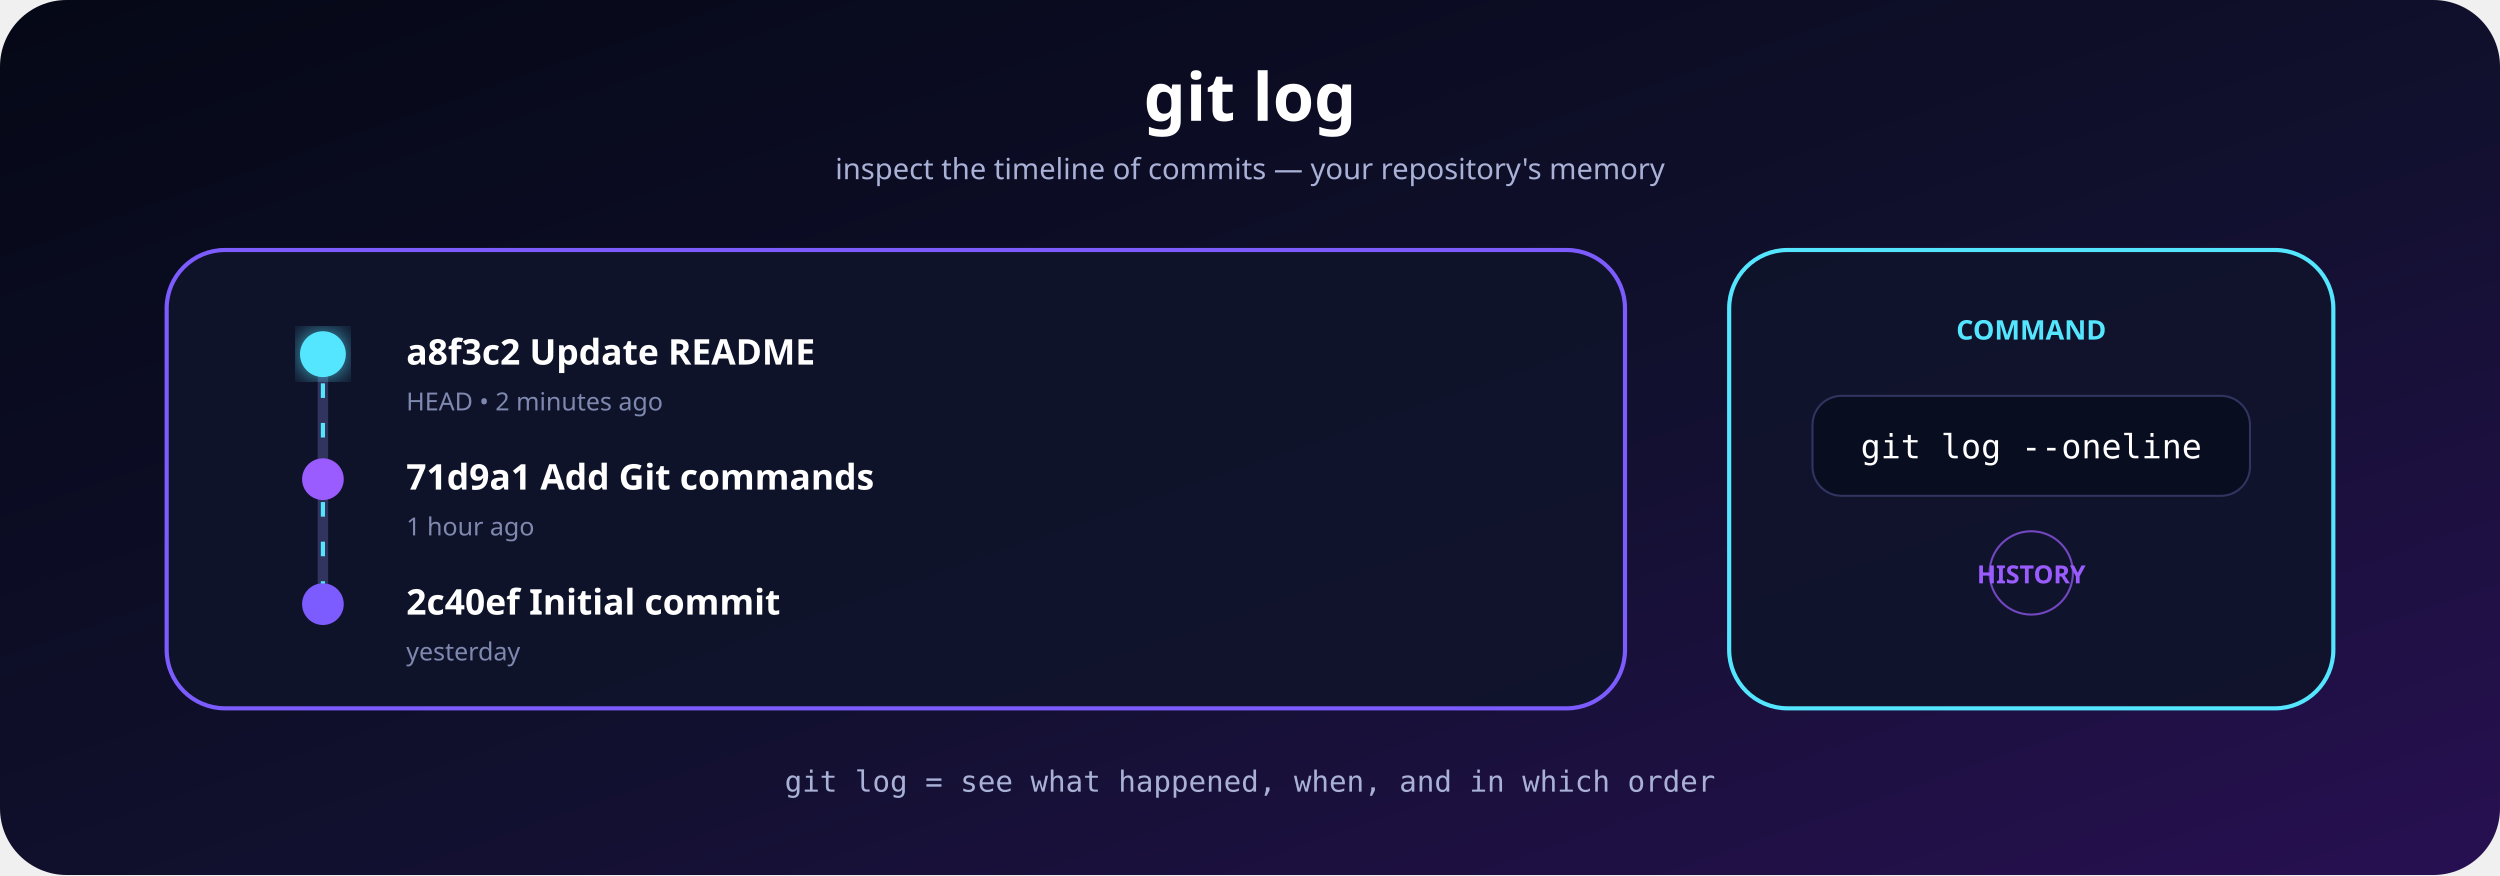
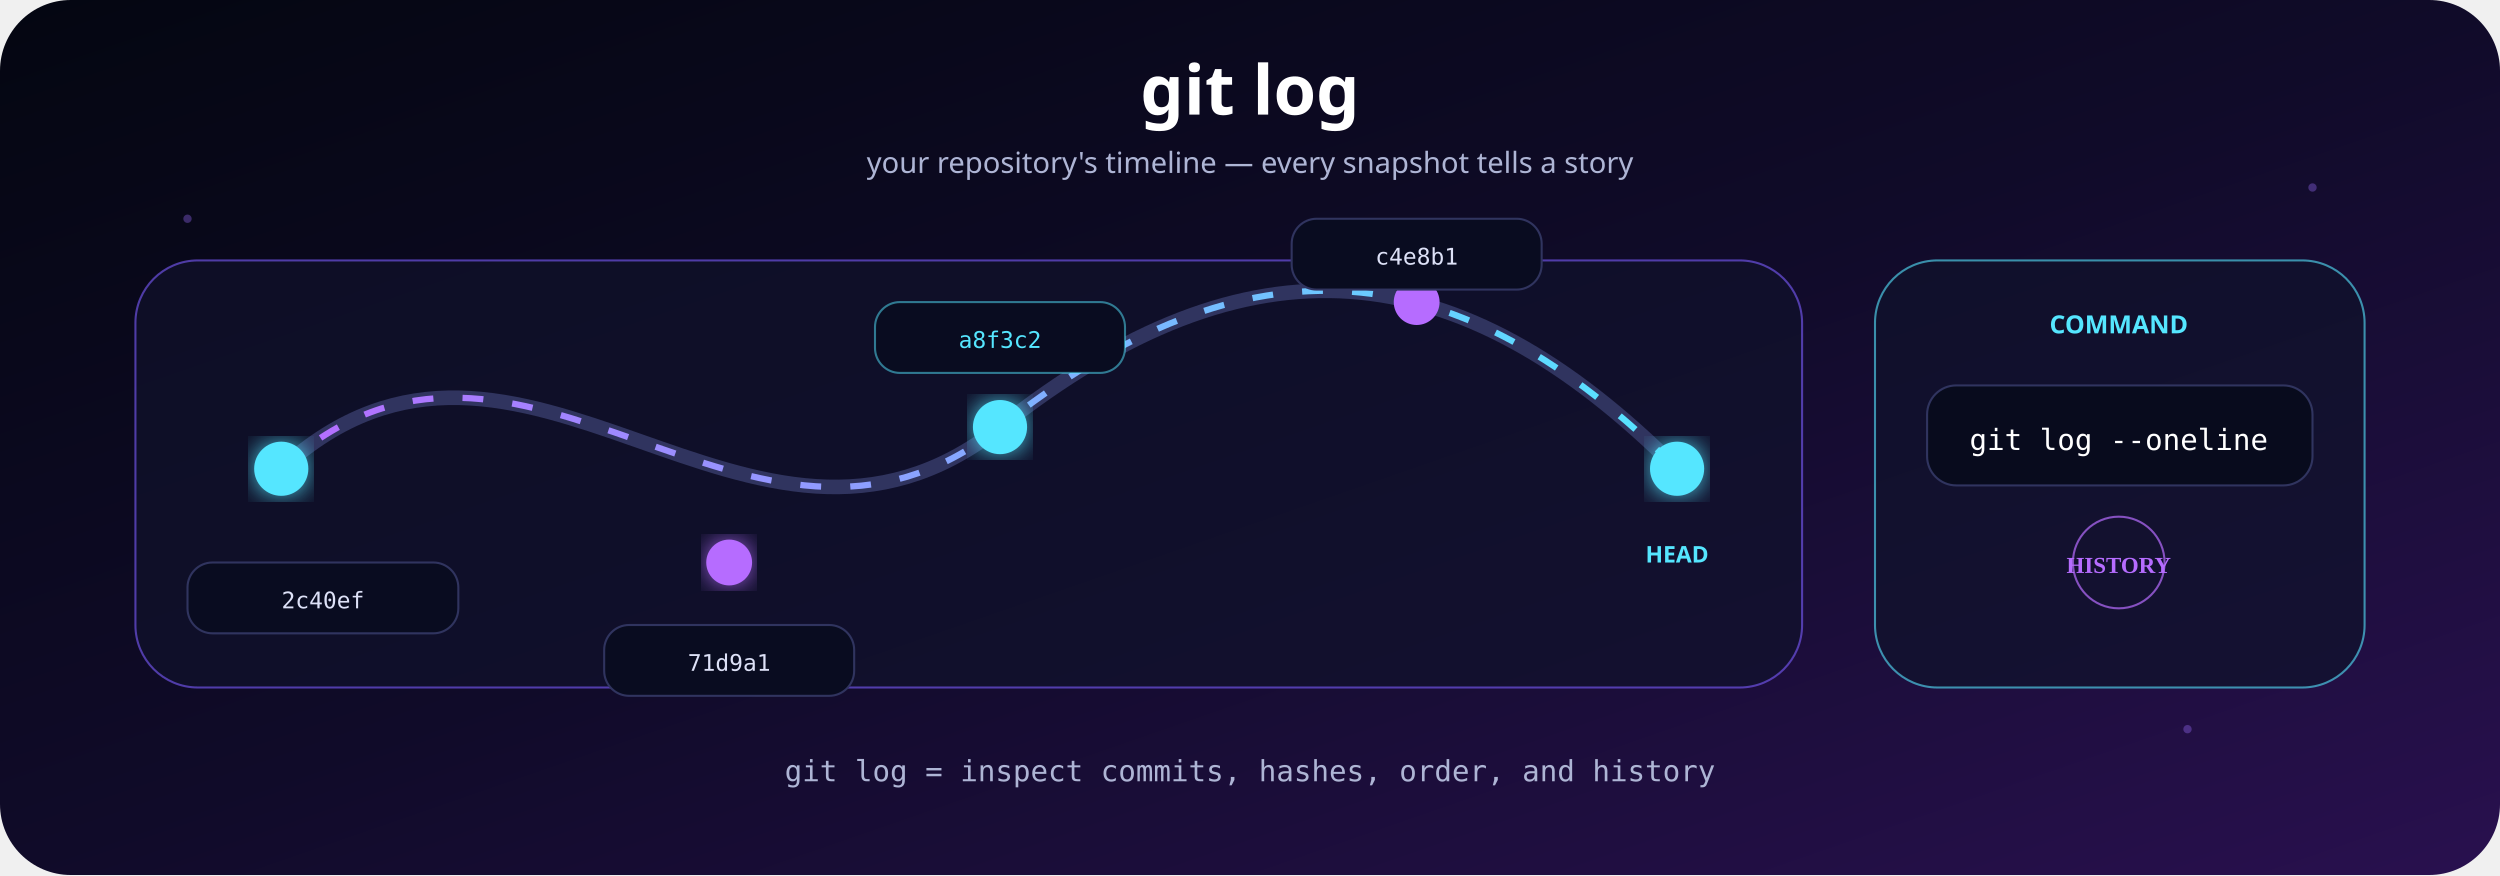
<svg xmlns="http://www.w3.org/2000/svg" viewBox="0 0 1200 420">
  <defs>
    <linearGradient id="bg" x2="1" y2="1">
-       <stop stop-color="#050816" />
-       <stop offset=".55" stop-color="#11102E" />
-       <stop offset="1" stop-color="#281052" />
+       <stop stop-color="#040611" />
+       <stop offset=".5" stop-color="#100B29" />
+       <stop offset="1" stop-color="#29104F" />
+     </linearGradient>
+     <linearGradient id="line">
+       <stop stop-color="#B66CFF" />
+       <stop offset="1" stop-color="#55E6FF" />
    </linearGradient>
    <filter id="glow">
      <feGaussianBlur stdDeviation="7" result="b" />
      <feMerge>
        <feMergeNode in="b" />
        <feMergeNode in="SourceGraphic" />
      </feMerge>
    </filter>
  </defs>
-   <rect width="1200" height="420" rx="32" fill="url(#bg)" />
-   <text x="600" y="58" text-anchor="middle" fill="#fff" font-family="system-ui" font-size="32" font-weight="800">git log</text>
-   <text x="600" y="86" text-anchor="middle" fill="#A9B1D6" font-family="system-ui" font-size="14">inspect the timeline of commits — your repository's memory</text>
-   <rect x="80" y="120" width="700" height="220" rx="28" fill="#10142B" fill-opacity=".92" stroke="#7C5CFF" stroke-width="2" />
-   <path d="M155 165V295" stroke="#30345F" stroke-width="5" />
-   <path d="M155 165V295" stroke="#55E6FF" stroke-width="2" stroke-dasharray="7 12">
-     <animate attributeName="stroke-dashoffset" from="0" to="-38" dur="1.2s" repeatCount="indefinite" />
+   <rect width="1200" height="420" rx="34" fill="url(#bg)" />
+   <g fill="#9B6CFF" opacity=".35">
+     <circle cx="90" cy="105" r="2">
+       <animate attributeName="cy" values="105;80;105" dur="3s" repeatCount="indefinite" />
+     </circle>
+     <circle cx="1110" cy="90" r="2">
+       <animate attributeName="cx" values="1110;1140;1110" dur="4s" repeatCount="indefinite" />
+     </circle>
+     <circle cx="1050" cy="350" r="2">
+       <animate attributeName="cy" values="350;325;350" dur="3.5s" repeatCount="indefinite" />
+     </circle>
+   </g>
+   <text x="600" y="55" text-anchor="middle" fill="#fff" font-family="system-ui" font-size="33" font-weight="850">git log</text>
+   <text x="600" y="83" text-anchor="middle" fill="#AEB5D5" font-family="system-ui" font-size="14">your repository's timeline — every snapshot tells a story</text>
+   <rect x="65" y="125" width="800" height="205" rx="30" fill="#10122B" fill-opacity=".7" stroke="#7C5CFF" stroke-opacity=".6" />
+   <path d="M135 225 C250 120 360 300 480 205 S700 120 805 225" fill="none" stroke="#30345F" stroke-width="7" />
+   <path d="M135 225 C250 120 360 300 480 205 S700 120 805 225" fill="none" stroke="url(#line)" stroke-width="3" stroke-dasharray="10 14">
+     <animate attributeName="stroke-dashoffset" from="0" to="-48" dur="1.1s" repeatCount="indefinite" />
  </path>
  <g font-family="system-ui">
-     <circle cx="155" cy="170" r="11" fill="#55E6FF" filter="url(#glow)">
-       <animate attributeName="r" values="9;15;9" dur="2s" repeatCount="indefinite" />
-     </circle>
-     <text x="195" y="175" fill="#fff" font-size="17" font-weight="800">a8f3c2  Update README</text>
-     <text x="195" y="197" fill="#7F89B0" font-size="12">HEAD • 2 minutes ago</text>
-     <circle cx="155" cy="230" r="10" fill="#9B5CFF" />
-     <text x="195" y="235" fill="#fff" font-size="17" font-weight="700">71d9a1  Add Git commands</text>
-     <text x="195" y="257" fill="#7F89B0" font-size="12">1 hour ago</text>
-     <circle cx="155" cy="290" r="10" fill="#7C5CFF" />
-     <text x="195" y="295" fill="#fff" font-size="17" font-weight="700">2c40ef  Initial commit</text>
-     <text x="195" y="317" fill="#7F89B0" font-size="12">yesterday</text>
+     <g>
+       <circle cx="135" cy="225" r="13" fill="#55E6FF" filter="url(#glow)">
+         <animate attributeName="r" values="10;17;10" dur="2s" repeatCount="indefinite" />
+       </circle>
+       <rect x="90" y="270" width="130" height="34" rx="12" fill="#090C20" stroke="#30345F" />
+       <text x="155" y="292" text-anchor="middle" fill="#DDE1F7" font-family="monospace" font-size="11">2c40ef</text>
+     </g>
+     <g>
+       <circle cx="350" cy="270" r="11" fill="#B66CFF" filter="url(#glow)" />
+       <rect x="290" y="300" width="120" height="34" rx="12" fill="#090C20" stroke="#30345F" />
+       <text x="350" y="322" text-anchor="middle" fill="#DDE1F7" font-family="monospace" font-size="11">71d9a1</text>
+     </g>
+     <g>
+       <circle cx="480" cy="205" r="13" fill="#55E6FF" filter="url(#glow)">
+         <animate attributeName="r" values="10;17;10" dur="2.2s" repeatCount="indefinite" />
+       </circle>
+       <rect x="420" y="145" width="120" height="34" rx="12" fill="#090C20" stroke="#55E6FF" stroke-opacity=".5" />
+       <text x="480" y="167" text-anchor="middle" fill="#55E6FF" font-family="monospace" font-size="11">a8f3c2</text>
+     </g>
+     <g>
+       <circle cx="680" cy="145" r="11" fill="#B66CFF" />
+       <rect x="620" y="105" width="120" height="34" rx="12" fill="#090C20" stroke="#30345F" />
+       <text x="680" y="127" text-anchor="middle" fill="#DDE1F7" font-family="monospace" font-size="11">c4e8b1</text>
+     </g>
+     <g>
+       <circle cx="805" cy="225" r="13" fill="#55E6FF" filter="url(#glow)">
+         <animate attributeName="r" values="10;17;10" dur="2.1s" repeatCount="indefinite" />
+       </circle>
+       <text x="805" y="270" text-anchor="middle" fill="#55E6FF" font-size="11" font-weight="800">HEAD</text>
+     </g>
  </g>
-   <rect x="830" y="120" width="290" height="220" rx="28" fill="#10142B" fill-opacity=".92" stroke="#55E6FF" stroke-width="2" />
-   <text x="975" y="163" text-anchor="middle" fill="#55E6FF" font-family="system-ui" font-size="13" font-weight="800">COMMAND</text>
-   <rect x="870" y="190" width="210" height="48" rx="14" fill="#090D20" stroke="#30345F" />
-   <text x="975" y="220" text-anchor="middle" fill="#fff" font-family="monospace" font-size="16">git log --oneline</text>
-   <circle cx="975" cy="275" r="20" fill="none" stroke="#9B5CFF" opacity=".7">
-     <animate attributeName="r" values="16;38;16" dur="2.5s" repeatCount="indefinite" />
+   <rect x="900" y="125" width="235" height="205" rx="30" fill="#10122B" fill-opacity=".72" stroke="#55E6FF" stroke-opacity=".6" />
+   <text x="1017" y="160" text-anchor="middle" fill="#55E6FF" font-size="12" font-weight="800" font-family="system-ui">COMMAND</text>
+   <rect x="925" y="185" width="185" height="48" rx="14" fill="#080B1D" stroke="#30345F" />
+   <text x="1017" y="216" text-anchor="middle" fill="#fff" font-family="monospace" font-size="14">git log --oneline</text>
+   <circle cx="1017" cy="270" r="22" fill="none" stroke="#B66CFF" opacity=".7">
+     <animate attributeName="r" values="18;40;18" dur="2.4s" repeatCount="indefinite" />
  </circle>
-   <text x="975" y="280" text-anchor="middle" fill="#9B5CFF" font-family="system-ui" font-size="12" font-weight="700">HISTORY</text>
-   <text x="600" y="380" text-anchor="middle" fill="#A9B1D6" font-family="monospace" font-size="14">git log = see what happened, when, and in which order</text>
+   <text x="1017" y="275" text-anchor="middle" fill="#B66CFF" font-size="11" font-weight="800">HISTORY</text>
+   <text x="600" y="375" text-anchor="middle" fill="#AEB5D5" font-family="monospace" font-size="14">git log = inspect commits, hashes, order, and history</text>
</svg>
